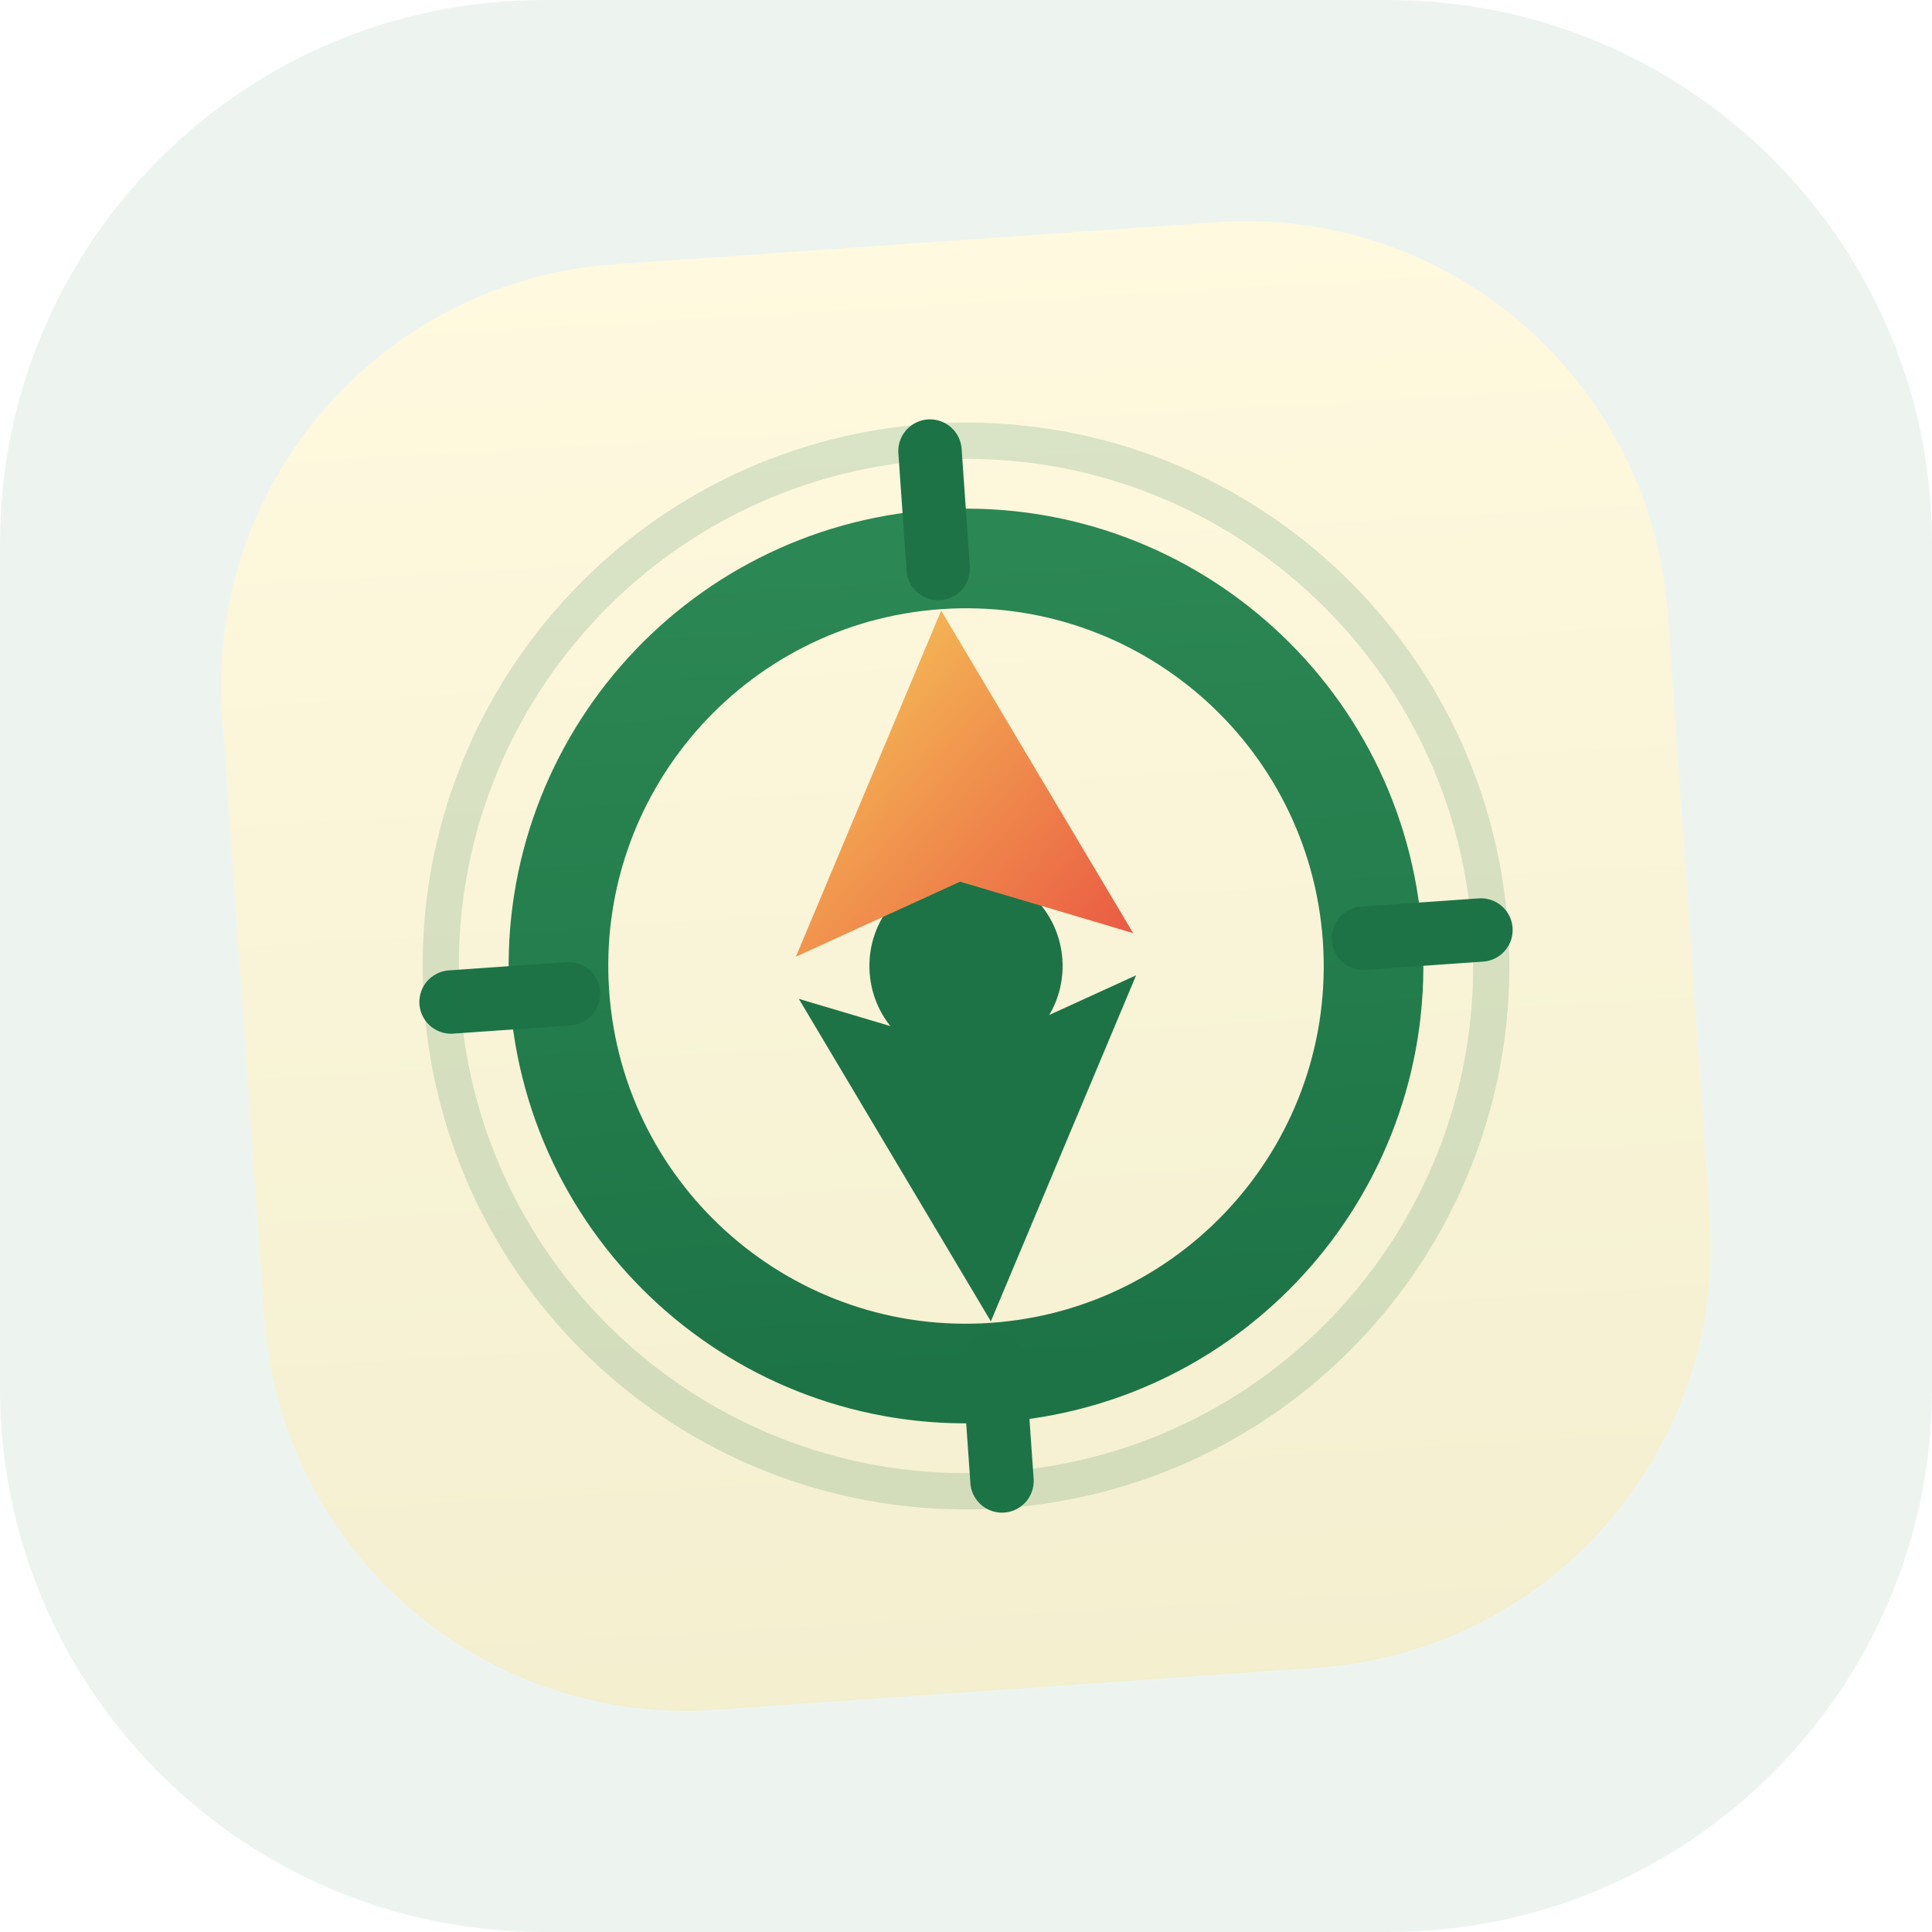
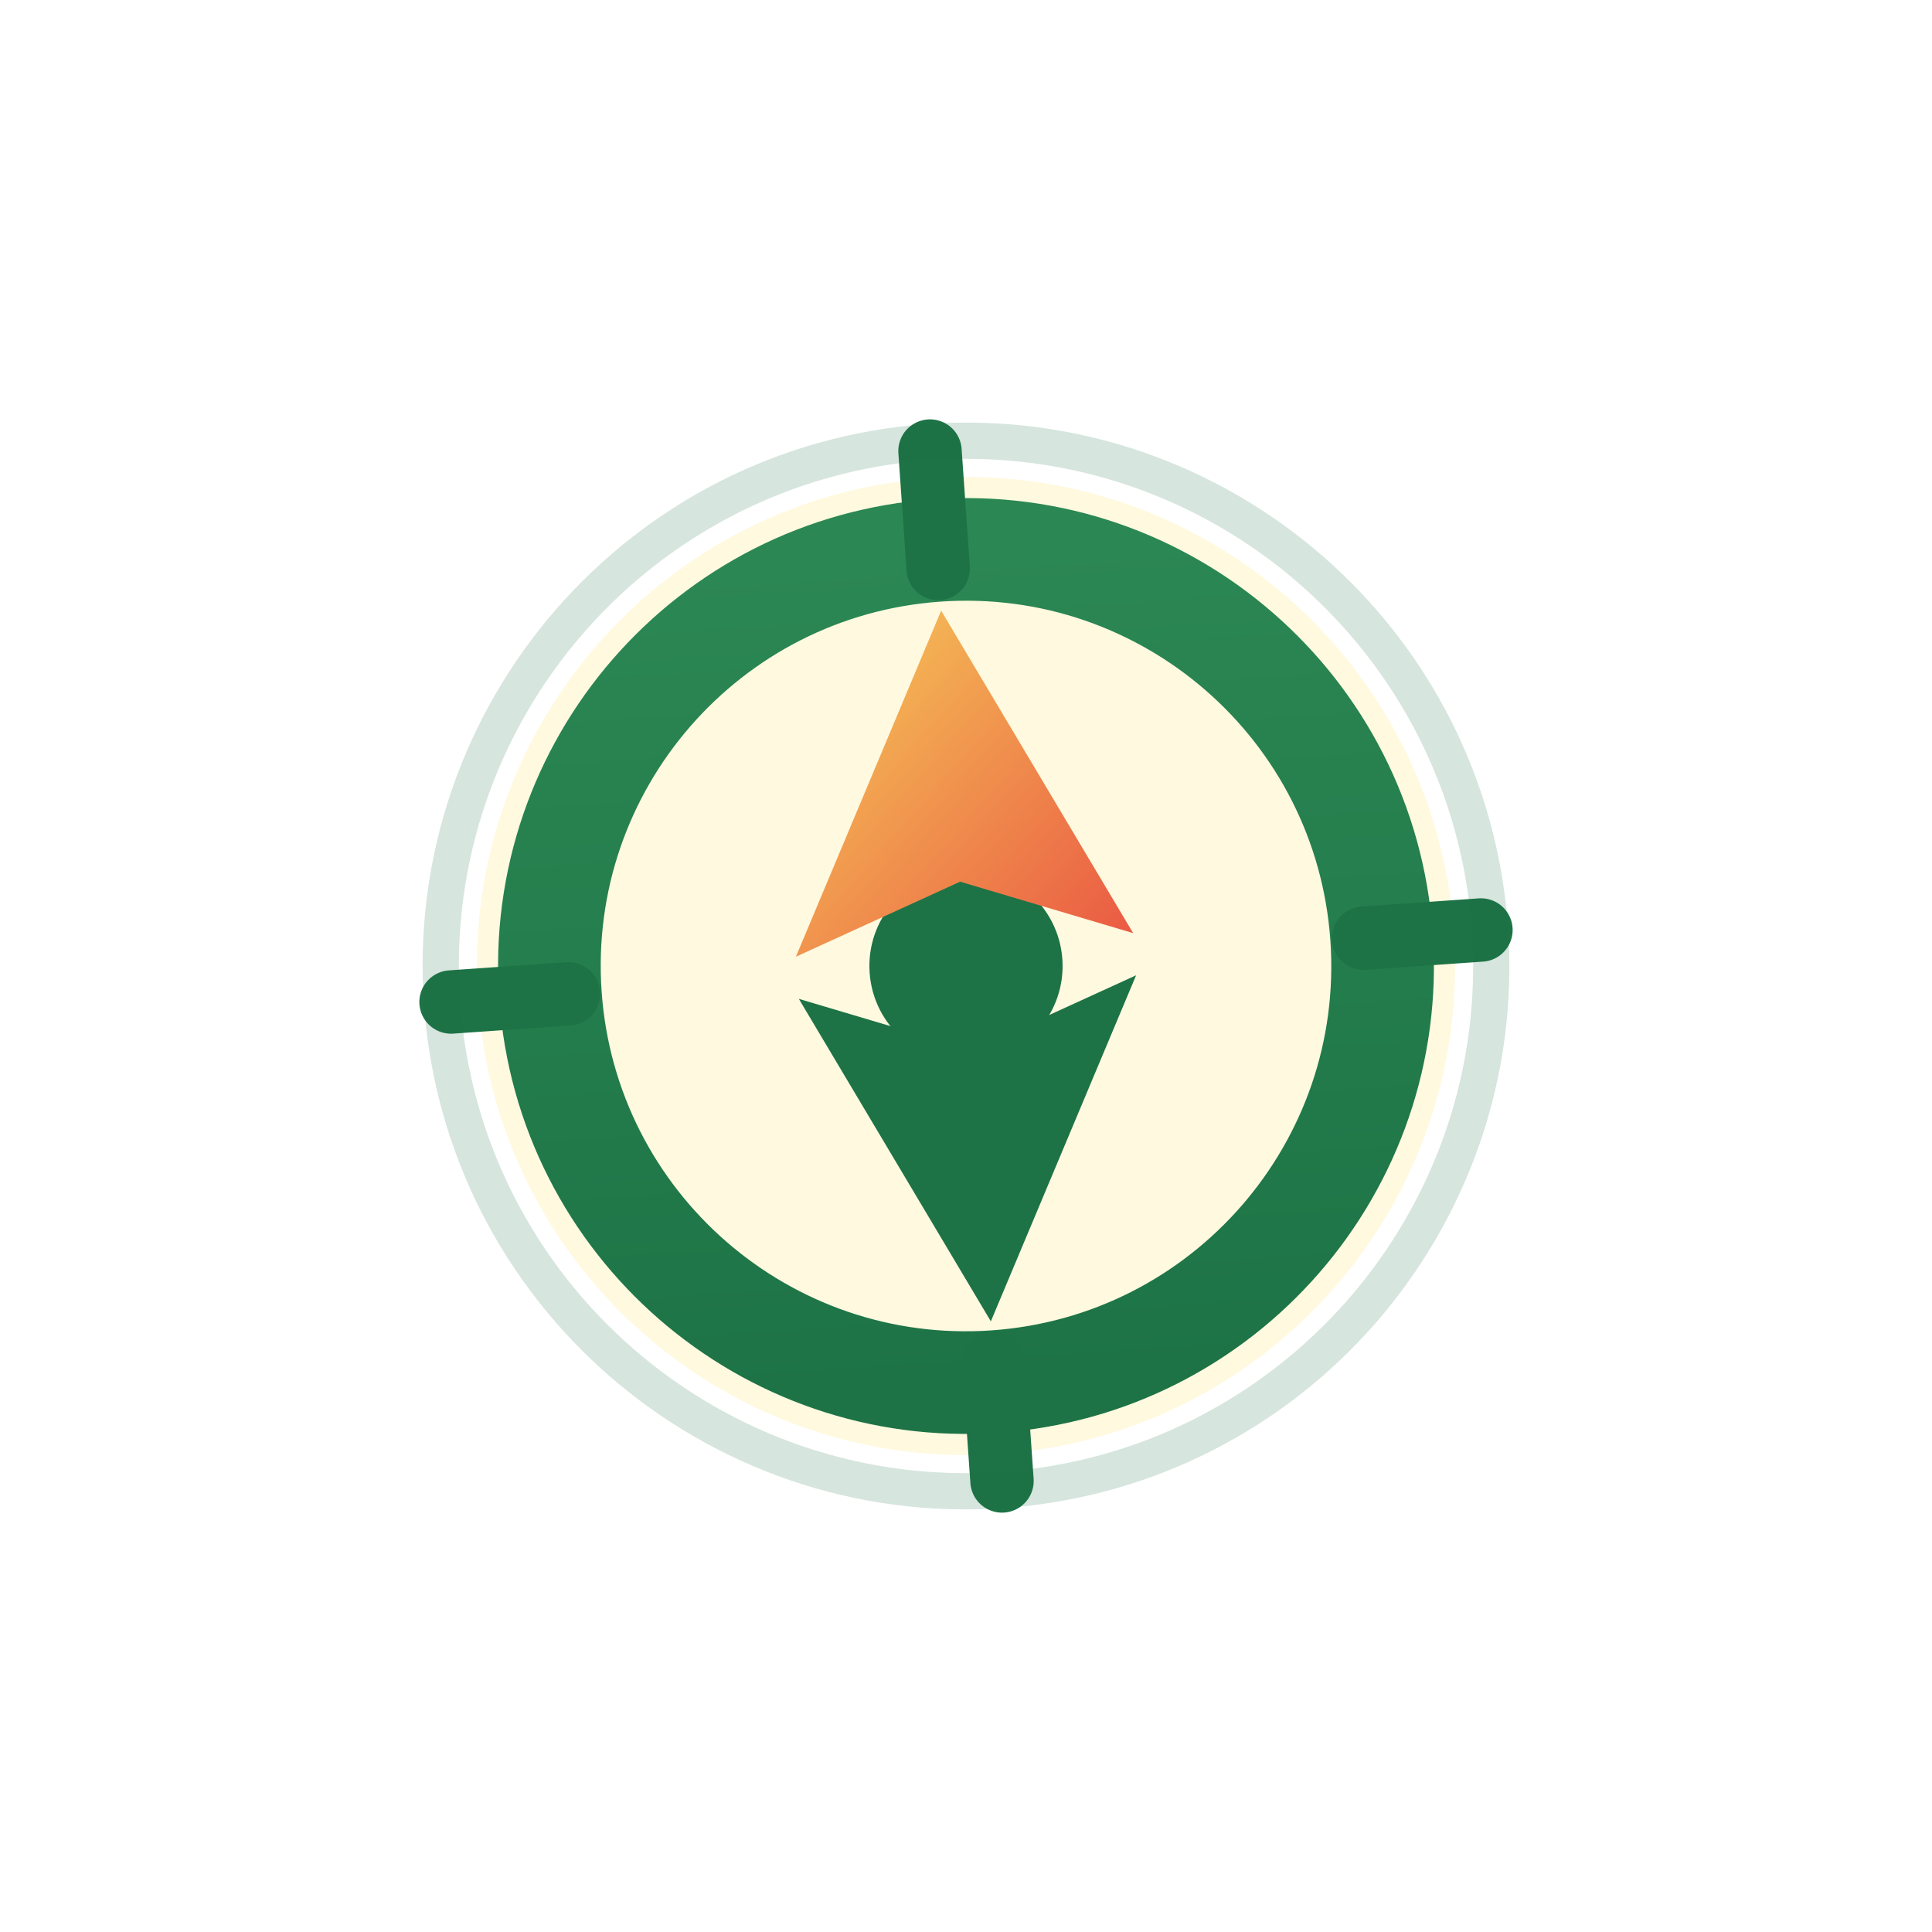
<svg xmlns="http://www.w3.org/2000/svg" viewBox="0 0 64 64">
  <defs>
-     <linearGradient id="card-bg" x1="0" x2="0" y1="0" y2="1">
-       <stop offset="0%" stop-color="#fff9df" />
-       <stop offset="100%" stop-color="#f3efcf" />
-     </linearGradient>
    <linearGradient id="compass-ring" x1="0" x2="0" y1="0" y2="1">
      <stop offset="0%" stop-color="#2b8753" />
      <stop offset="100%" stop-color="#1d7346" />
    </linearGradient>
    <linearGradient id="needle" x1="0" x2="1" y1="0" y2="1">
      <stop offset="0%" stop-color="#f7cf59" />
      <stop offset="100%" stop-color="#ea5a43" />
    </linearGradient>
  </defs>
-   <rect width="64" height="64" rx="18" fill="#1d7346" opacity="0.08" />
  <g transform="rotate(-4 32 32)">
-     <rect x="8" y="8" width="48" height="48" rx="14" fill="url(#card-bg)" />
-     <circle cx="32" cy="32" r="13.5" fill="none" stroke="url(#compass-ring)" stroke-width="3.3" />
+     <circle cx="32" cy="32" r="16.2" fill="#fff9df" />
+     <circle cx="32" cy="32" r="13.8" fill="none" stroke="url(#compass-ring)" stroke-width="3.4" />
    <circle cx="32" cy="32" r="3.2" fill="#1d7346" />
    <path d="M32 20.2 37.6 31.3 32 29.2 26.4 31.3Z" fill="url(#needle)" />
    <path d="M32 43.8 26.4 32.7 32 34.8 37.6 32.7Z" fill="#1d7346" />
    <path d="M32 14.9v3.9M32 45.2v3.9M14.9 32h3.9M45.2 32h3.9" stroke="#1d7346" stroke-linecap="round" stroke-width="2.1" />
-     <circle cx="32" cy="32" r="17.4" fill="none" stroke="#1d7346" stroke-opacity="0.16" stroke-width="1.2" />
+     <circle cx="32" cy="32" r="17.4" fill="none" stroke="#1d7346" stroke-opacity="0.18" stroke-width="1.2" />
  </g>
</svg>
